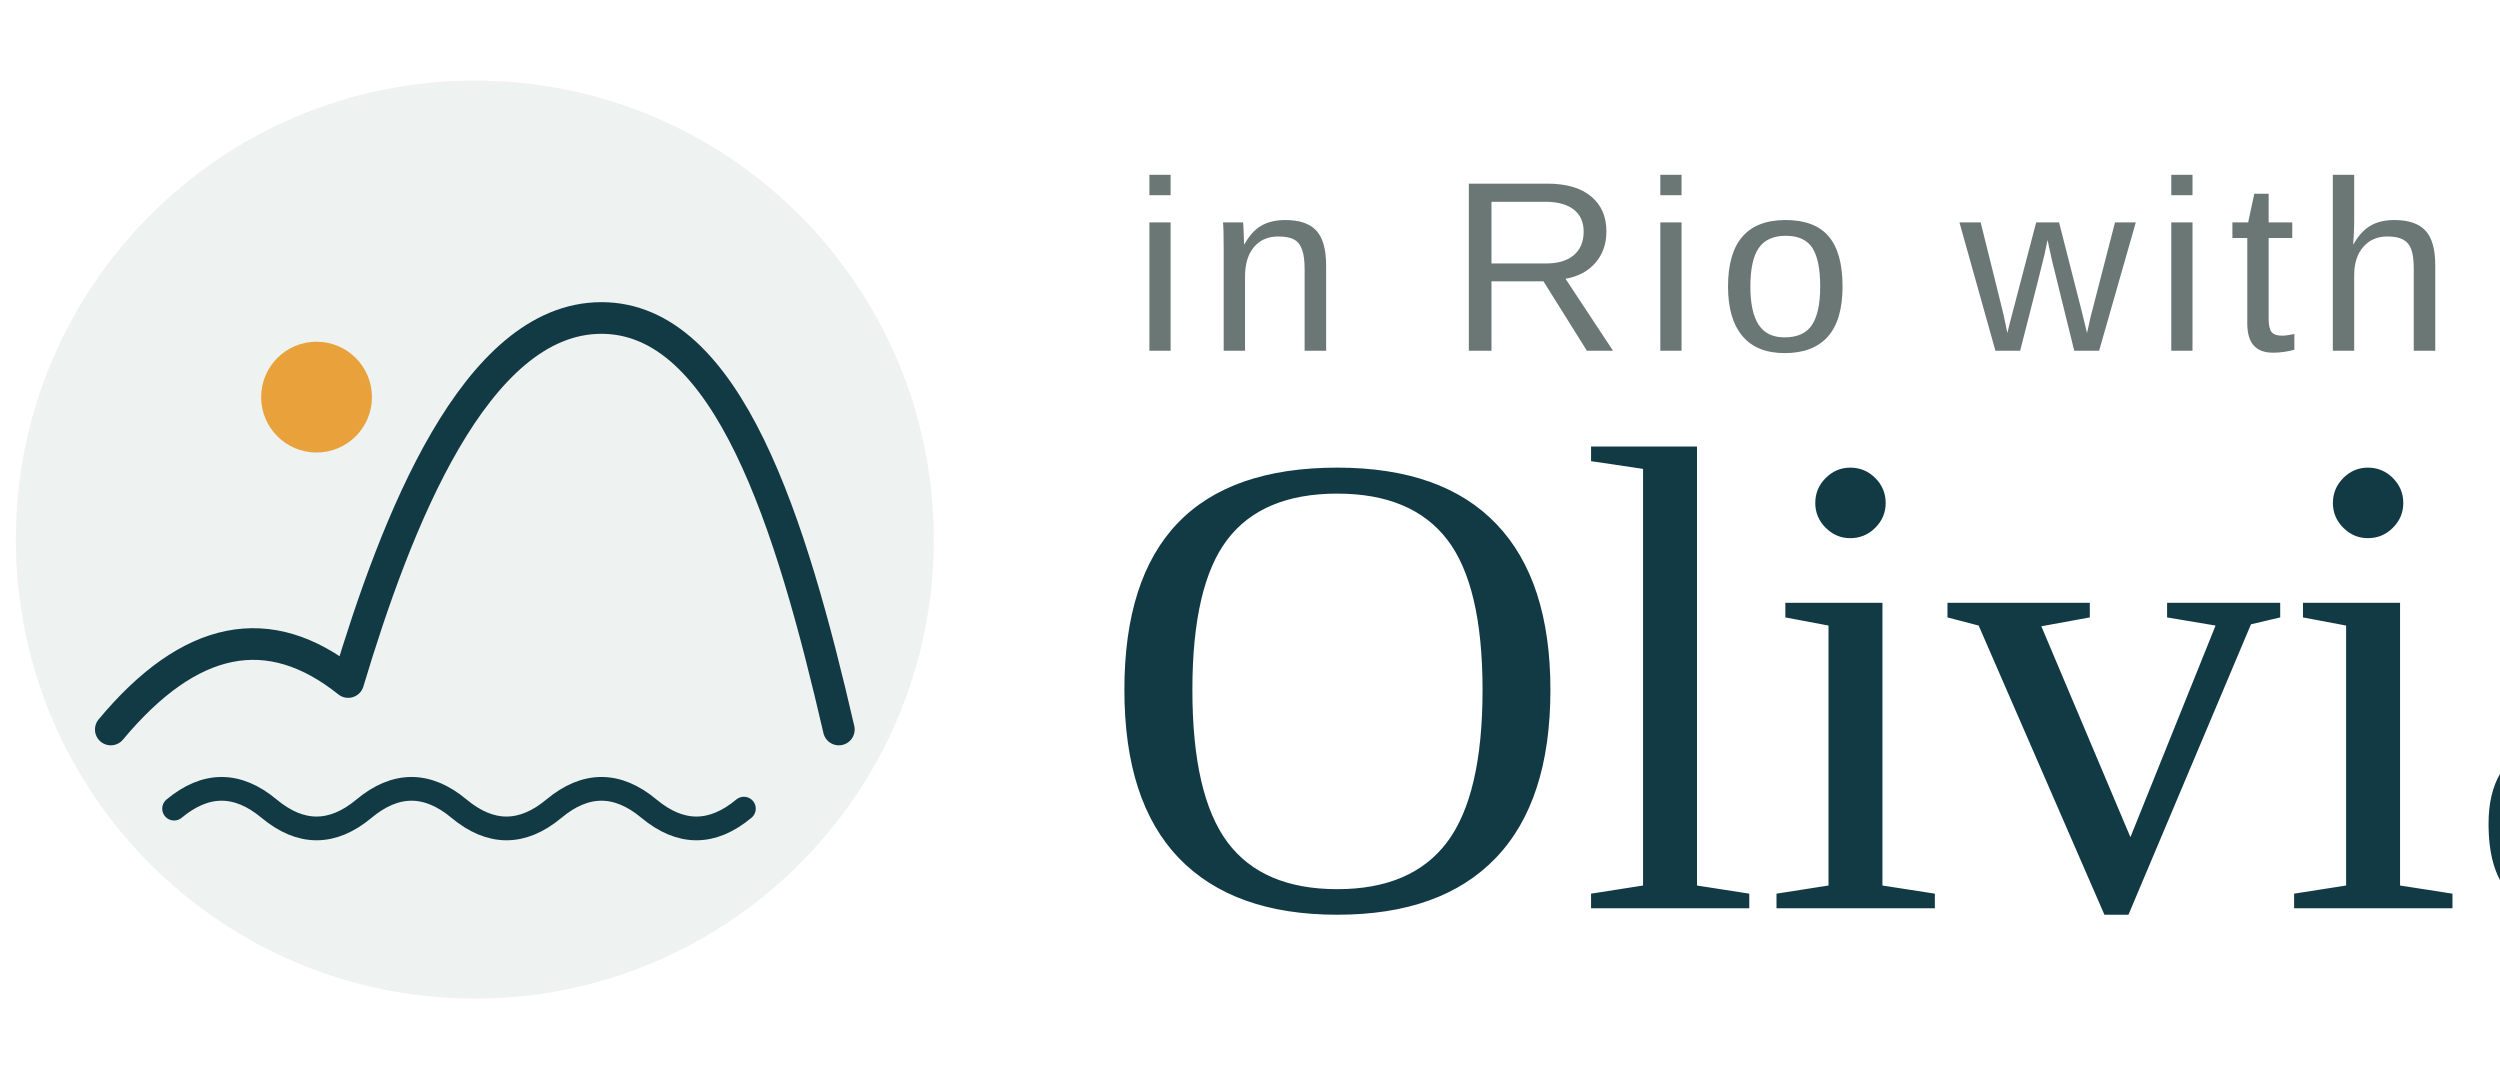
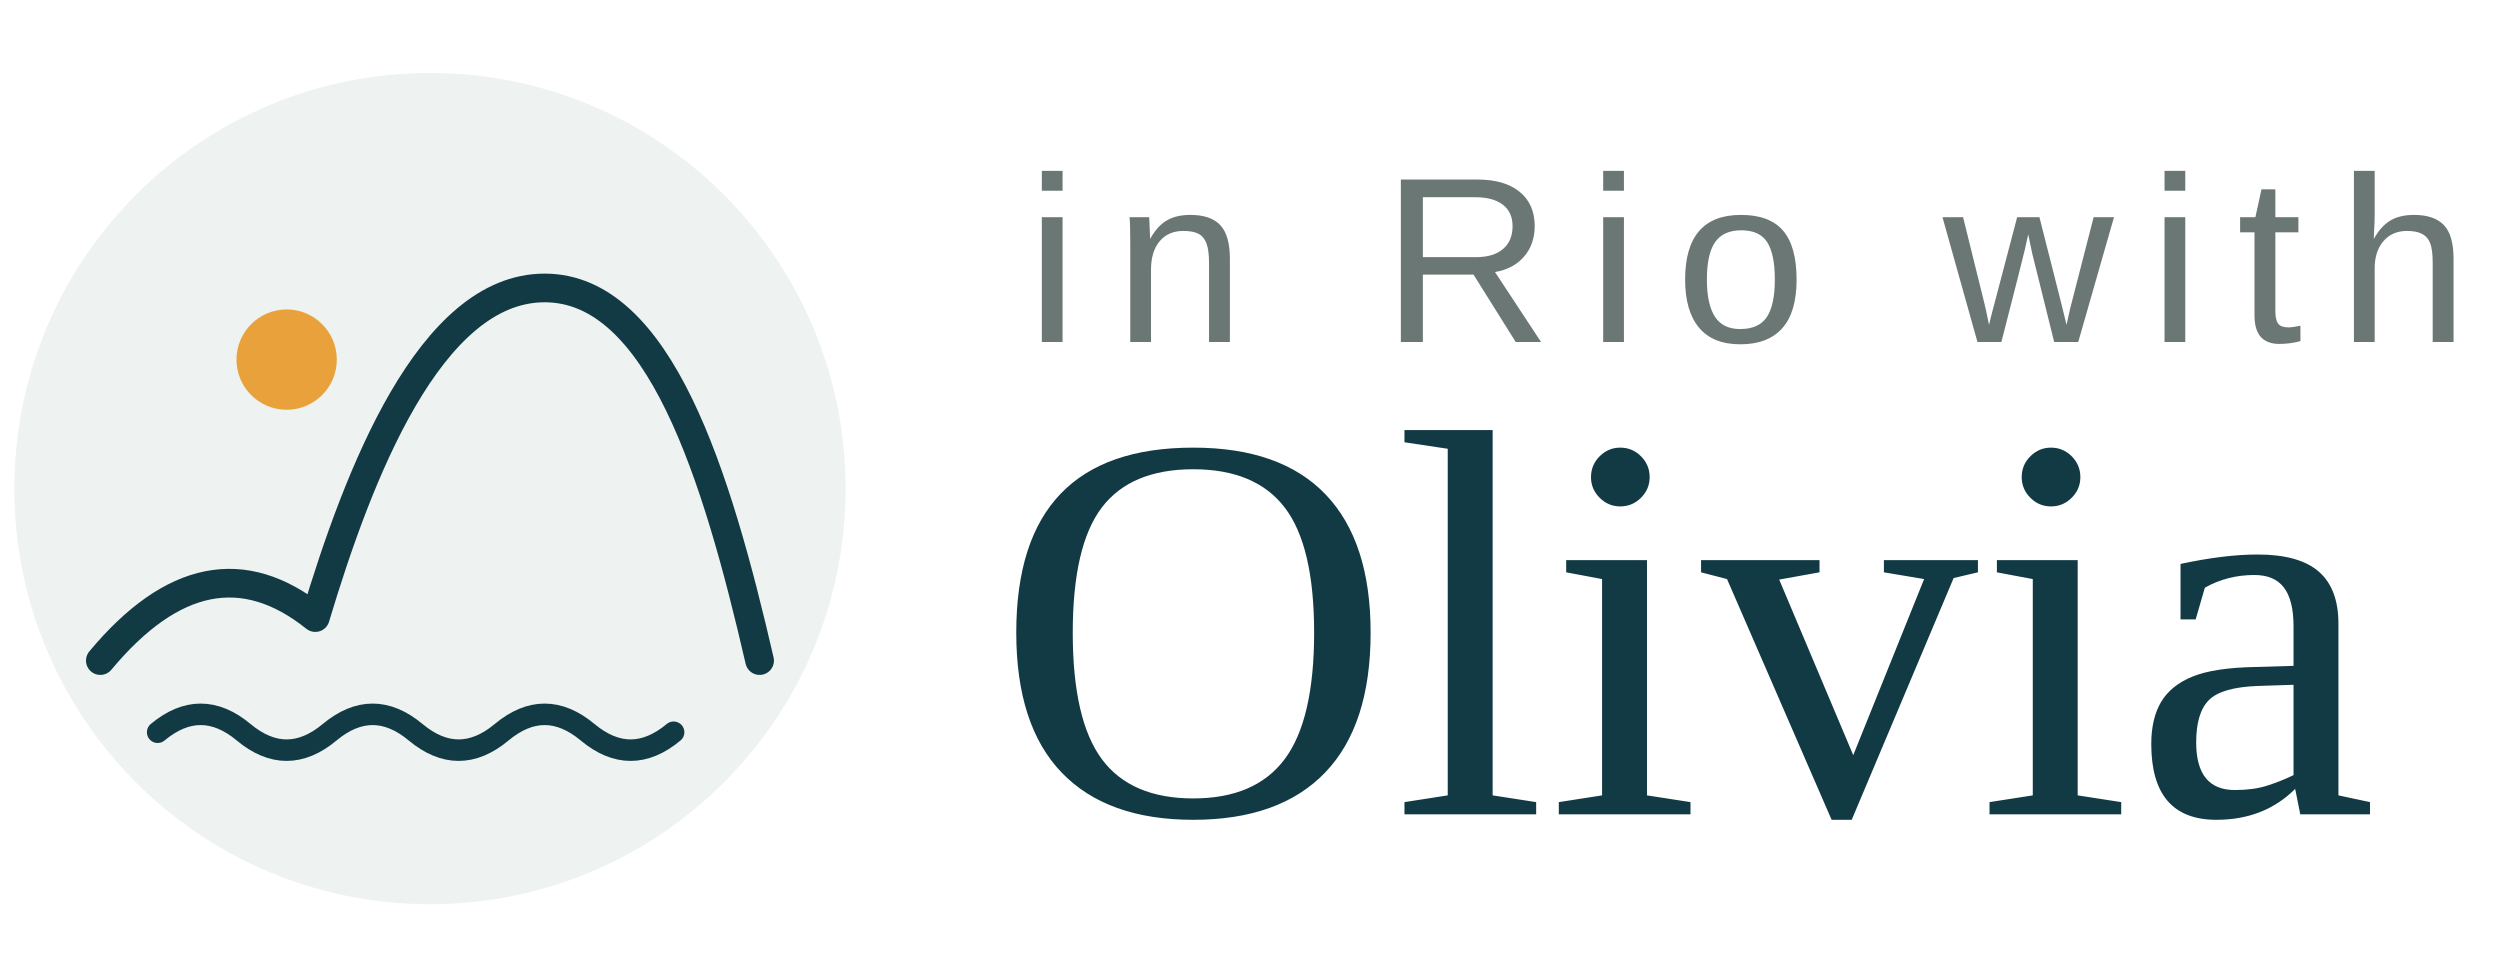
- <svg xmlns="http://www.w3.org/2000/svg" viewBox="0 0 278 120" width="278" height="120" role="img" aria-label="in Rio with Olivia">
+ <svg xmlns="http://www.w3.org/2000/svg" viewBox="0 0 307 120" width="307" height="120" role="img" aria-label="in Rio with Olivia">
  <g transform="translate(0, 7.2) scale(0.88)">
    <circle cx="60" cy="60" r="58" fill="#EEF2F0" />
    <circle cx="40" cy="42" r="7" fill="#E9A23B" />
    <path d="M14 84 C 24 72, 34 70, 44 78 C 50 58, 60 32, 76 32 C 92 32, 100 58, 106 84" fill="none" stroke="#123A45" stroke-width="4" stroke-linecap="round" stroke-linejoin="round" />
    <path d="M22 94 q 6 -5 12 0 t 12 0 t 12 0 t 12 0 t 12 0 t 12 0" fill="none" stroke="#123A45" stroke-width="3" stroke-linecap="round" />
  </g>
-   <text x="126" y="39" fill="#6B7775" font-family="Manrope, 'Helvetica Neue', Arial, sans-serif" font-size="27" letter-spacing="2.2">in Rio with</text>
-   <text x="122" y="101" fill="#123A45" font-family="'Instrument Serif', Georgia, 'Times New Roman', serif" font-size="74">Olivia</text>
+   <text x="126" y="42" fill="#6B7775" font-family="Manrope, 'Helvetica Neue', Arial, sans-serif" font-size="29" letter-spacing="4.34">in Rio with</text>
+   <text x="122" y="100" fill="#123A45" font-family="Lora, Georgia, 'Times New Roman', serif" font-weight="500" font-size="68">Olivia</text>
</svg>
